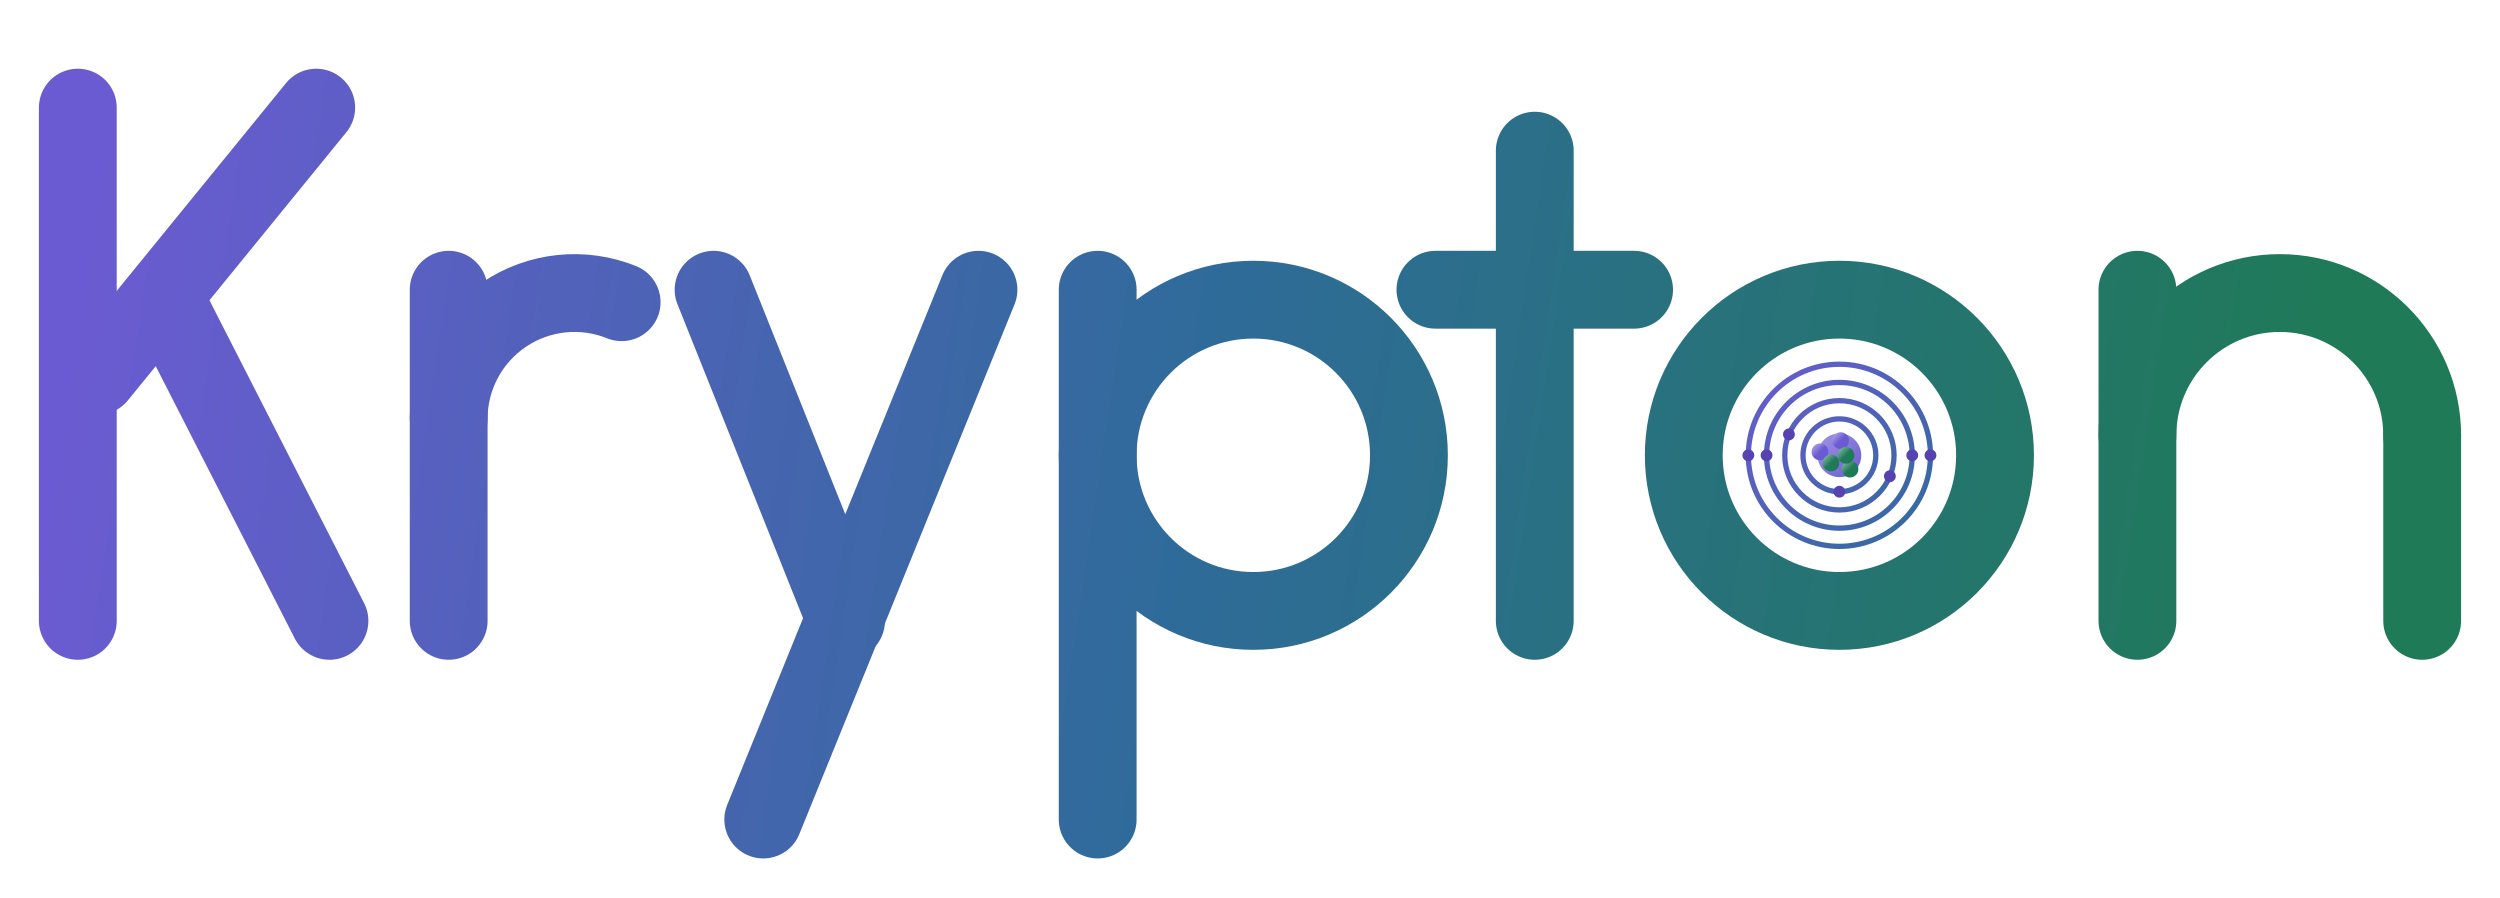
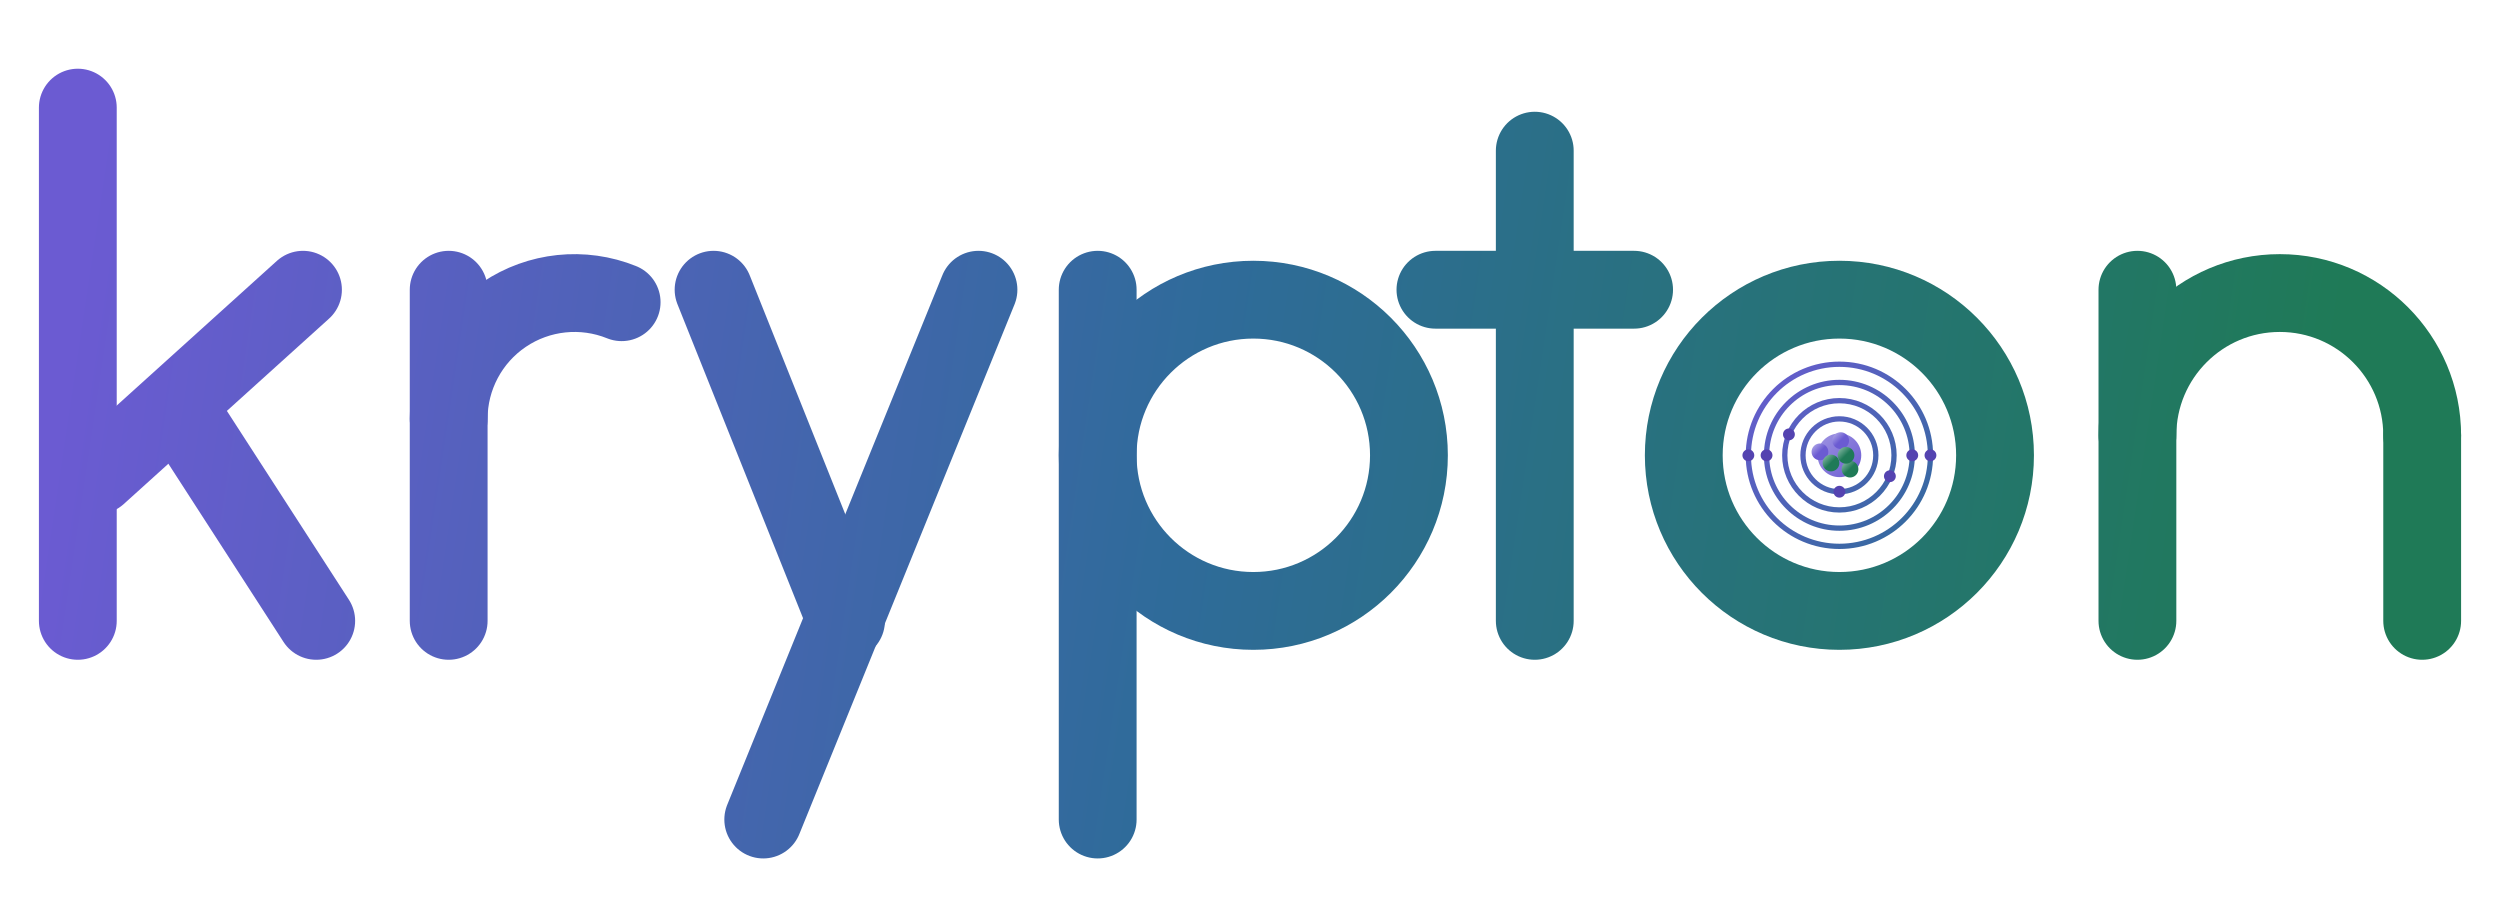
- <svg xmlns="http://www.w3.org/2000/svg" viewBox="0 0 1510 542" width="1510" height="542" role="img" aria-label="Krypton">
+ <svg xmlns="http://www.w3.org/2000/svg" viewBox="0 0 1510 542" width="1510" height="542" role="img" aria-label="krypton">
  <defs>
    <linearGradient id="vibey-krypton-light-g0" x1="47" y1="175" x2="1387" y2="375" gradientUnits="userSpaceOnUse">
      <stop offset="0" stop-color="#6b5bd2" stop-opacity="1" />
      <stop offset="0.5" stop-color="#2f6b9a" stop-opacity="1" />
      <stop offset="1" stop-color="#1f7a57" stop-opacity="1" />
    </linearGradient>
    <linearGradient id="vibey-krypton-light-g1" x1="47" y1="175" x2="1387" y2="375" gradientUnits="userSpaceOnUse">
      <stop offset="0" stop-color="#6b5bd2" stop-opacity="1" />
      <stop offset="0.5" stop-color="#2f6b9a" stop-opacity="1" />
      <stop offset="1" stop-color="#1f7a57" stop-opacity="1" />
    </linearGradient>
    <linearGradient id="vibey-krypton-light-g2" x1="47" y1="175" x2="1387" y2="375" gradientUnits="userSpaceOnUse">
      <stop offset="0" stop-color="#6b5bd2" stop-opacity="1" />
      <stop offset="0.5" stop-color="#2f6b9a" stop-opacity="1" />
      <stop offset="1" stop-color="#1f7a57" stop-opacity="1" />
    </linearGradient>
    <linearGradient id="vibey-krypton-light-g3" x1="47" y1="175" x2="1387" y2="375" gradientUnits="userSpaceOnUse">
      <stop offset="0" stop-color="#6b5bd2" stop-opacity="1" />
      <stop offset="0.5" stop-color="#2f6b9a" stop-opacity="1" />
      <stop offset="1" stop-color="#1f7a57" stop-opacity="1" />
    </linearGradient>
    <linearGradient id="vibey-krypton-light-g4" x1="47" y1="175" x2="1387" y2="375" gradientUnits="userSpaceOnUse">
      <stop offset="0" stop-color="#6b5bd2" stop-opacity="1" />
      <stop offset="0.5" stop-color="#2f6b9a" stop-opacity="1" />
      <stop offset="1" stop-color="#1f7a57" stop-opacity="1" />
    </linearGradient>
    <linearGradient id="vibey-krypton-light-g5" x1="47" y1="175" x2="1387" y2="375" gradientUnits="userSpaceOnUse">
      <stop offset="0" stop-color="#6b5bd2" stop-opacity="1" />
      <stop offset="0.5" stop-color="#2f6b9a" stop-opacity="1" />
      <stop offset="1" stop-color="#1f7a57" stop-opacity="1" />
    </linearGradient>
    <linearGradient id="vibey-krypton-light-g6" x1="47" y1="175" x2="1387" y2="375" gradientUnits="userSpaceOnUse">
      <stop offset="0" stop-color="#6b5bd2" stop-opacity="1" />
      <stop offset="0.5" stop-color="#2f6b9a" stop-opacity="1" />
      <stop offset="1" stop-color="#1f7a57" stop-opacity="1" />
    </linearGradient>
    <linearGradient id="vibey-krypton-light-g7" x1="47" y1="175" x2="1387" y2="375" gradientUnits="userSpaceOnUse">
      <stop offset="0" stop-color="#6b5bd2" stop-opacity="1" />
      <stop offset="0.5" stop-color="#2f6b9a" stop-opacity="1" />
      <stop offset="1" stop-color="#1f7a57" stop-opacity="1" />
    </linearGradient>
    <linearGradient id="vibey-krypton-light-g8" x1="47" y1="175" x2="1387" y2="375" gradientUnits="userSpaceOnUse">
      <stop offset="0" stop-color="#6b5bd2" stop-opacity="1" />
      <stop offset="0.5" stop-color="#2f6b9a" stop-opacity="1" />
      <stop offset="1" stop-color="#1f7a57" stop-opacity="1" />
    </linearGradient>
    <linearGradient id="vibey-krypton-light-g9" x1="47" y1="175" x2="1387" y2="375" gradientUnits="userSpaceOnUse">
      <stop offset="0" stop-color="#6b5bd2" stop-opacity="1" />
      <stop offset="0.5" stop-color="#2f6b9a" stop-opacity="1" />
      <stop offset="1" stop-color="#1f7a57" stop-opacity="1" />
    </linearGradient>
    <linearGradient id="vibey-krypton-light-g10" x1="47" y1="175" x2="1387" y2="375" gradientUnits="userSpaceOnUse">
      <stop offset="0" stop-color="#6b5bd2" stop-opacity="1" />
      <stop offset="0.5" stop-color="#2f6b9a" stop-opacity="1" />
      <stop offset="1" stop-color="#1f7a57" stop-opacity="1" />
    </linearGradient>
    <linearGradient id="vibey-krypton-light-g11" x1="47" y1="175" x2="1387" y2="375" gradientUnits="userSpaceOnUse">
      <stop offset="0" stop-color="#6b5bd2" stop-opacity="1" />
      <stop offset="0.5" stop-color="#2f6b9a" stop-opacity="1" />
      <stop offset="1" stop-color="#1f7a57" stop-opacity="1" />
    </linearGradient>
    <linearGradient id="vibey-krypton-light-g12" x1="47" y1="175" x2="1387" y2="375" gradientUnits="userSpaceOnUse">
      <stop offset="0" stop-color="#6b5bd2" stop-opacity="1" />
      <stop offset="0.5" stop-color="#2f6b9a" stop-opacity="1" />
      <stop offset="1" stop-color="#1f7a57" stop-opacity="1" />
    </linearGradient>
    <linearGradient id="vibey-krypton-light-g13" x1="47" y1="175" x2="1387" y2="375" gradientUnits="userSpaceOnUse">
      <stop offset="0" stop-color="#6b5bd2" stop-opacity="1" />
      <stop offset="0.5" stop-color="#2f6b9a" stop-opacity="1" />
      <stop offset="1" stop-color="#1f7a57" stop-opacity="1" />
    </linearGradient>
    <linearGradient id="vibey-krypton-light-g14" x1="47" y1="175" x2="1387" y2="375" gradientUnits="userSpaceOnUse">
      <stop offset="0" stop-color="#6b5bd2" stop-opacity="1" />
      <stop offset="0.5" stop-color="#2f6b9a" stop-opacity="1" />
      <stop offset="1" stop-color="#1f7a57" stop-opacity="1" />
    </linearGradient>
    <linearGradient id="vibey-krypton-light-g15" x1="1056" y1="220" x2="1166" y2="330" gradientUnits="userSpaceOnUse">
      <stop offset="0" stop-color="#6b5bd2" stop-opacity="1" />
      <stop offset="1" stop-color="#2f6b9a" stop-opacity="1" />
    </linearGradient>
    <linearGradient id="vibey-krypton-light-g16" x1="1056" y1="220" x2="1166" y2="330" gradientUnits="userSpaceOnUse">
      <stop offset="0" stop-color="#6b5bd2" stop-opacity="1" />
      <stop offset="1" stop-color="#2f6b9a" stop-opacity="1" />
    </linearGradient>
    <linearGradient id="vibey-krypton-light-g17" x1="1056" y1="220" x2="1166" y2="330" gradientUnits="userSpaceOnUse">
      <stop offset="0" stop-color="#6b5bd2" stop-opacity="1" />
      <stop offset="1" stop-color="#2f6b9a" stop-opacity="1" />
    </linearGradient>
    <linearGradient id="vibey-krypton-light-g18" x1="1056" y1="220" x2="1166" y2="330" gradientUnits="userSpaceOnUse">
      <stop offset="0" stop-color="#6b5bd2" stop-opacity="1" />
      <stop offset="1" stop-color="#2f6b9a" stop-opacity="1" />
    </linearGradient>
    <linearGradient id="vibey-krypton-light-g19" x1="1097.8" y1="261.8" x2="1124.2" y2="288.2" gradientUnits="userSpaceOnUse">
      <stop offset="0" stop-color="#9f94e2" stop-opacity="1" />
      <stop offset="1" stop-color="#6b5bd2" stop-opacity="1" />
    </linearGradient>
    <linearGradient id="vibey-krypton-light-g20" x1="1094.177" y1="267.855" x2="1104.308" y2="277.986" gradientUnits="userSpaceOnUse">
      <stop offset="0" stop-color="#bcb5eb" stop-opacity="1" />
      <stop offset="0.5" stop-color="#6b5bd2" stop-opacity="1" />
      <stop offset="1" stop-color="#6b5bd2" stop-opacity="1" />
    </linearGradient>
    <linearGradient id="vibey-krypton-light-g21" x1="1112.341" y1="278.291" x2="1122.472" y2="288.422" gradientUnits="userSpaceOnUse">
      <stop offset="0" stop-color="#9ac3b3" stop-opacity="1" />
      <stop offset="0.5" stop-color="#1f7a57" stop-opacity="1" />
      <stop offset="1" stop-color="#1f7a57" stop-opacity="1" />
    </linearGradient>
    <linearGradient id="vibey-krypton-light-g22" x1="1106.712" y1="261.069" x2="1116.844" y2="271.2" gradientUnits="userSpaceOnUse">
      <stop offset="0" stop-color="#bcb5eb" stop-opacity="1" />
      <stop offset="0.5" stop-color="#6b5bd2" stop-opacity="1" />
      <stop offset="1" stop-color="#6b5bd2" stop-opacity="1" />
    </linearGradient>
    <linearGradient id="vibey-krypton-light-g23" x1="1100.851" y1="274.591" x2="1110.983" y2="284.722" gradientUnits="userSpaceOnUse">
      <stop offset="0" stop-color="#9ac3b3" stop-opacity="1" />
      <stop offset="0.5" stop-color="#1f7a57" stop-opacity="1" />
      <stop offset="1" stop-color="#1f7a57" stop-opacity="1" />
    </linearGradient>
    <linearGradient id="vibey-krypton-light-g24" x1="1109.914" y1="269.934" x2="1120.046" y2="280.066" gradientUnits="userSpaceOnUse">
      <stop offset="0" stop-color="#9ac3b3" stop-opacity="1" />
      <stop offset="0.5" stop-color="#1f7a57" stop-opacity="1" />
      <stop offset="1" stop-color="#1f7a57" stop-opacity="1" />
    </linearGradient>
  </defs>
  <line x1="47" y1="65" x2="47" y2="375" stroke="url(#vibey-krypton-light-g0)" stroke-width="47" stroke-linecap="round" />
-   <line x1="191" y1="65" x2="59" y2="227" stroke="url(#vibey-krypton-light-g1)" stroke-width="47" stroke-linecap="round" />
-   <line x1="103" y1="187" x2="199" y2="375" stroke="url(#vibey-krypton-light-g2)" stroke-width="47" stroke-linecap="round" />
+   <line x1="183" y1="175" x2="59" y2="287" stroke="url(#vibey-krypton-light-g1)" stroke-width="47" stroke-linecap="round" />
+   <line x1="107" y1="245" x2="191" y2="375" stroke="url(#vibey-krypton-light-g2)" stroke-width="47" stroke-linecap="round" />
  <line x1="271" y1="175" x2="271" y2="375" stroke="url(#vibey-krypton-light-g3)" stroke-width="47" stroke-linecap="round" />
  <path d="M271 253A76 76 0 0 1 375.47 182.534" fill="none" stroke="url(#vibey-krypton-light-g4)" stroke-width="47" stroke-linecap="round" />
  <line x1="431" y1="175" x2="511" y2="375" stroke="url(#vibey-krypton-light-g5)" stroke-width="47" stroke-linecap="round" />
  <line x1="591" y1="175" x2="461" y2="495" stroke="url(#vibey-krypton-light-g6)" stroke-width="47" stroke-linecap="round" />
  <line x1="663" y1="175" x2="663" y2="495" stroke="url(#vibey-krypton-light-g7)" stroke-width="47" stroke-linecap="round" />
  <circle cx="757" cy="275" r="94" fill="none" stroke="url(#vibey-krypton-light-g8)" stroke-width="47" />
  <line x1="927" y1="91" x2="927" y2="375" stroke="url(#vibey-krypton-light-g9)" stroke-width="47" stroke-linecap="round" />
  <line x1="867" y1="175" x2="987" y2="175" stroke="url(#vibey-krypton-light-g10)" stroke-width="47" stroke-linecap="round" />
  <line x1="1291" y1="175" x2="1291" y2="375" stroke="url(#vibey-krypton-light-g11)" stroke-width="47" stroke-linecap="round" />
  <path d="M1291 263A86 86 0 0 1 1463 263" fill="none" stroke="url(#vibey-krypton-light-g12)" stroke-width="47" stroke-linecap="round" />
  <line x1="1463" y1="263" x2="1463" y2="375" stroke="url(#vibey-krypton-light-g13)" stroke-width="47" stroke-linecap="round" />
  <circle cx="1111" cy="275" r="94" fill="none" stroke="url(#vibey-krypton-light-g14)" stroke-width="47" />
  <ellipse cx="1111" cy="275" rx="22" ry="22" transform="rotate(0 1111 275)" fill="none" stroke="url(#vibey-krypton-light-g15)" stroke-width="3.19" />
  <ellipse cx="1111" cy="275" rx="33" ry="33" transform="rotate(0 1111 275)" fill="none" stroke="url(#vibey-krypton-light-g16)" stroke-width="3.19" />
  <ellipse cx="1111" cy="275" rx="44" ry="44" transform="rotate(0 1111 275)" fill="none" stroke="url(#vibey-krypton-light-g17)" stroke-width="3.19" />
  <ellipse cx="1111" cy="275" rx="55" ry="55" transform="rotate(0 1111 275)" fill="none" stroke="url(#vibey-krypton-light-g18)" stroke-width="3.19" />
  <circle cx="1111" cy="275" r="13.2" fill="url(#vibey-krypton-light-g19)" />
  <circle cx="1099.243" cy="272.92" r="5.066" fill="url(#vibey-krypton-light-g20)" />
  <circle cx="1117.407" cy="283.357" r="5.066" fill="url(#vibey-krypton-light-g21)" />
  <circle cx="1111.778" cy="266.135" r="5.066" fill="url(#vibey-krypton-light-g22)" />
  <circle cx="1105.917" cy="279.656" r="5.066" fill="url(#vibey-krypton-light-g23)" />
  <circle cx="1114.98" cy="275" r="5.066" fill="url(#vibey-krypton-light-g24)" />
  <circle cx="1111" cy="297" r="3.575" fill="#5443b0" />
  <circle cx="1141.488" cy="287.629" r="3.575" fill="#5443b0" />
  <circle cx="1080.512" cy="262.371" r="3.575" fill="#5443b0" />
  <circle cx="1155" cy="275" r="3.575" fill="#5443b0" />
  <circle cx="1067" cy="275" r="3.575" fill="#5443b0" />
  <circle cx="1166" cy="275" r="3.575" fill="#5443b0" />
  <circle cx="1056" cy="275" r="3.575" fill="#5443b0" />
</svg>
